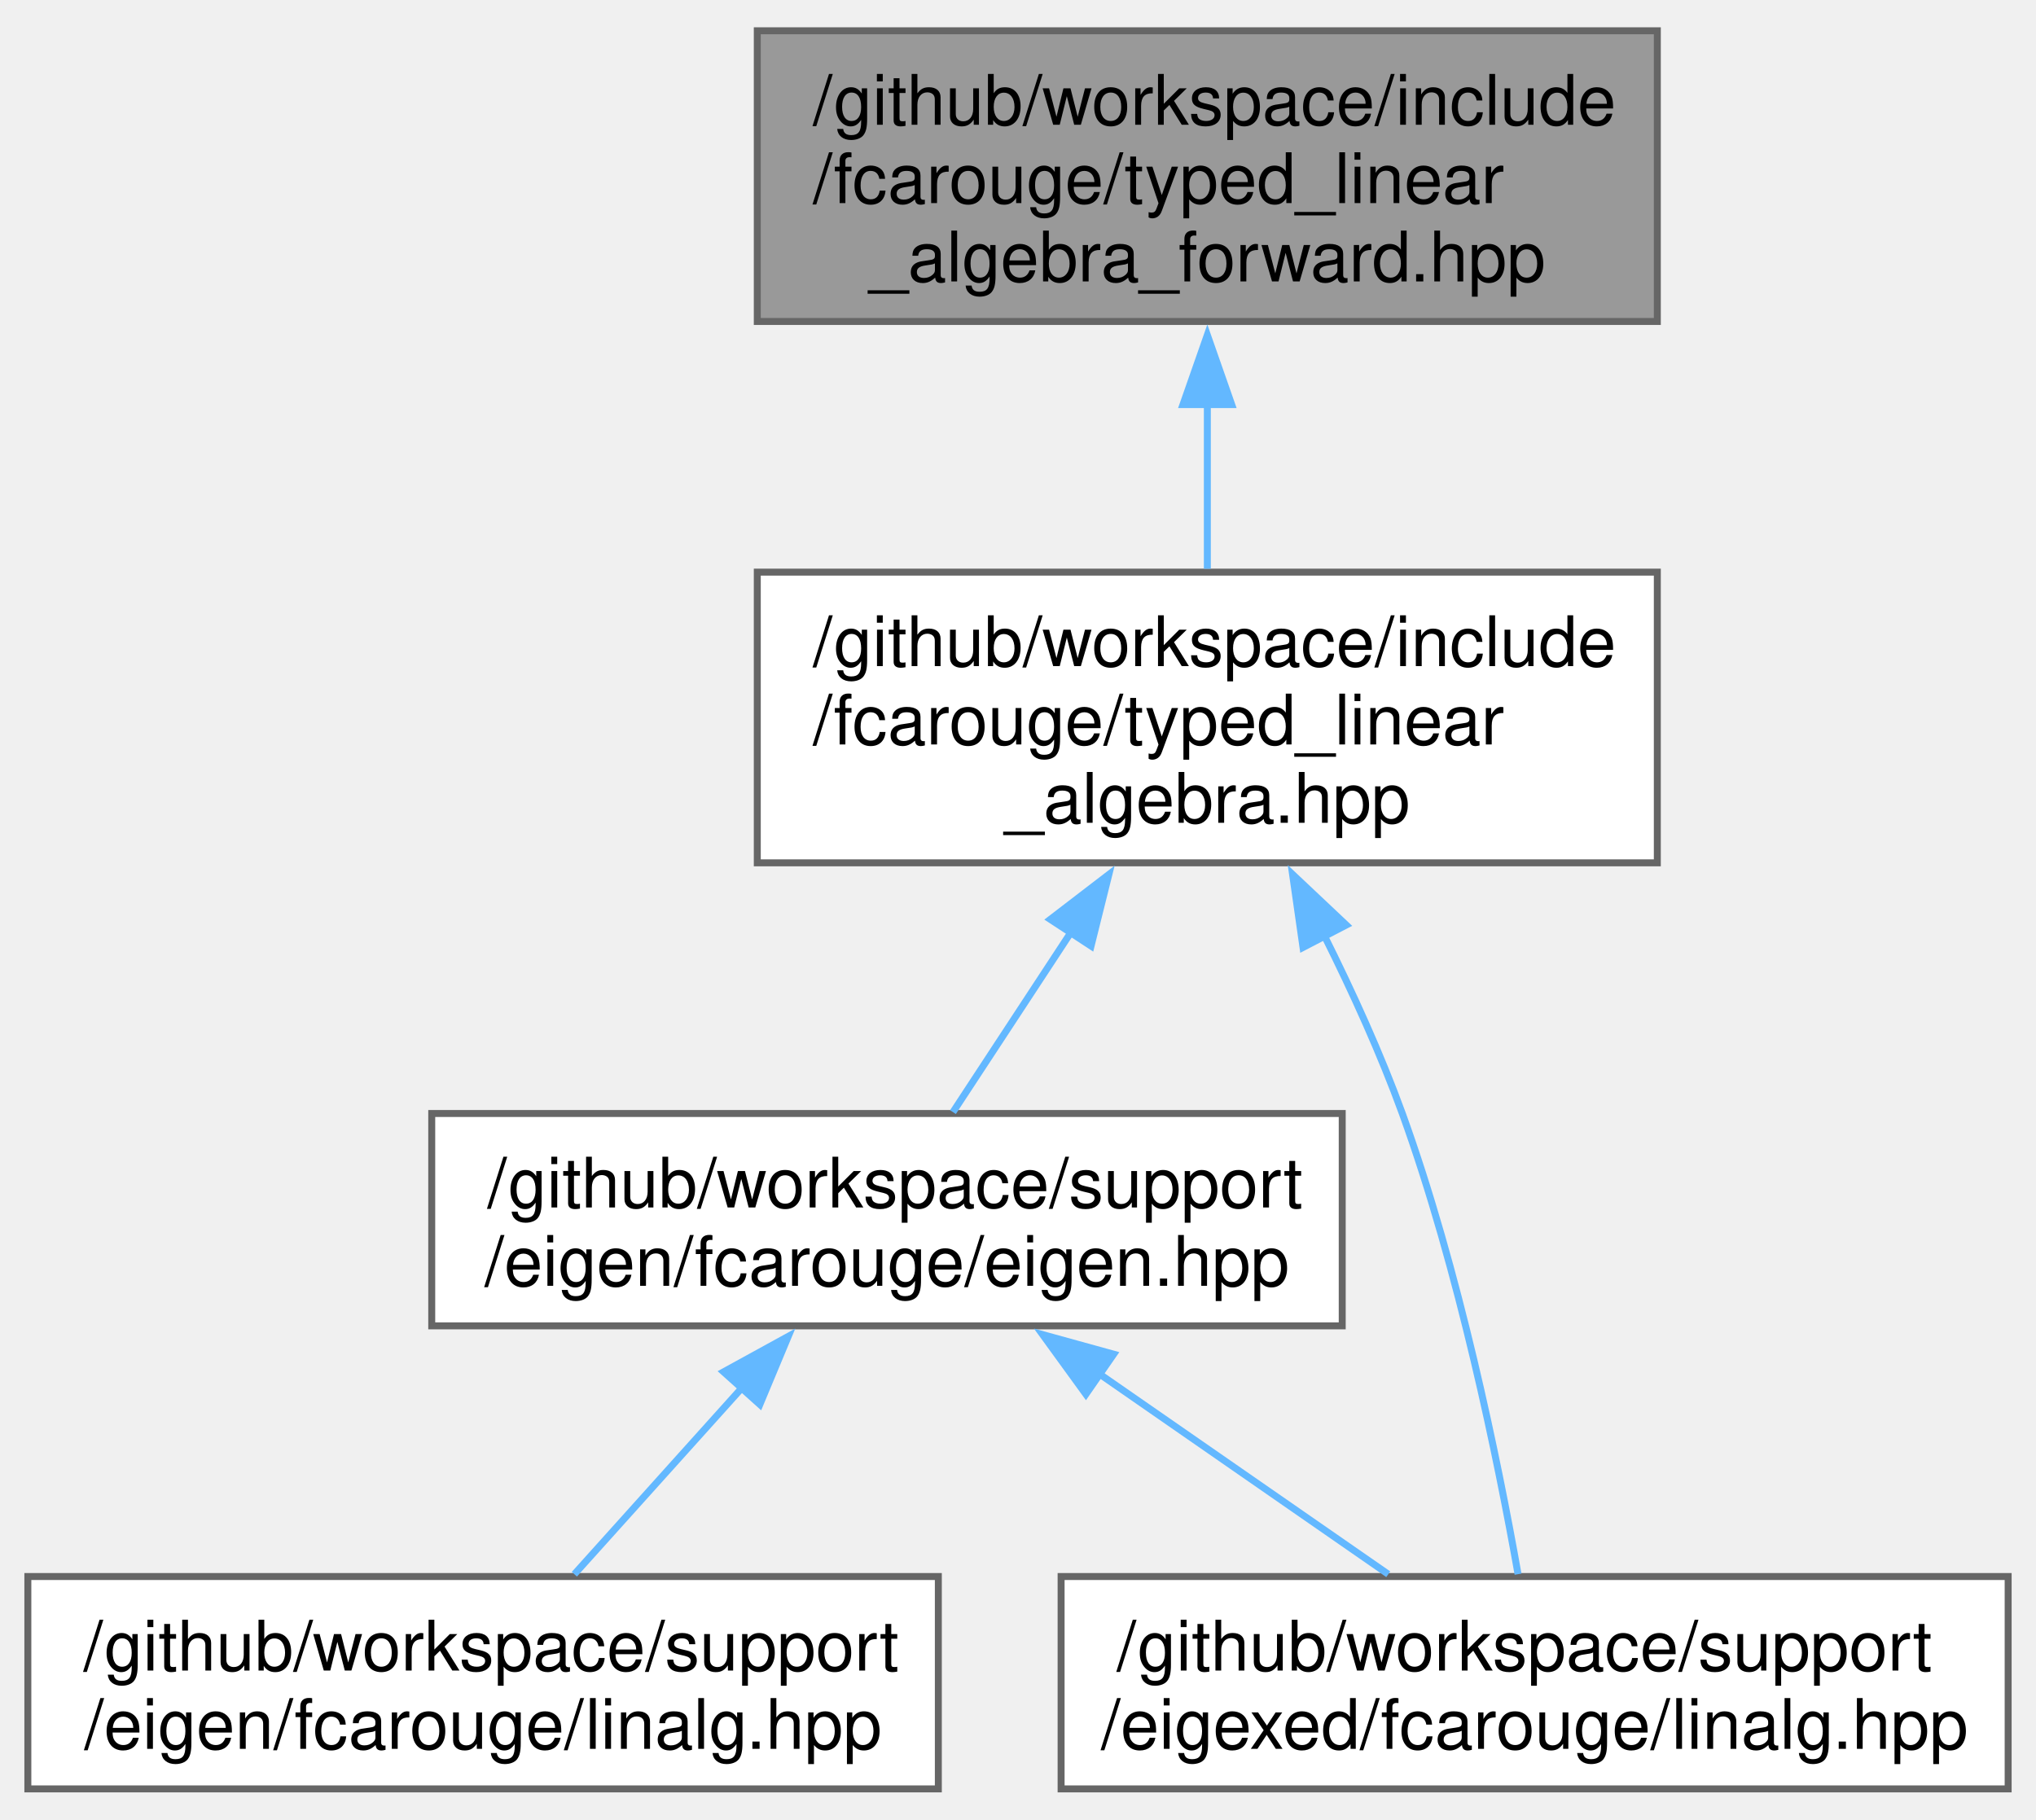
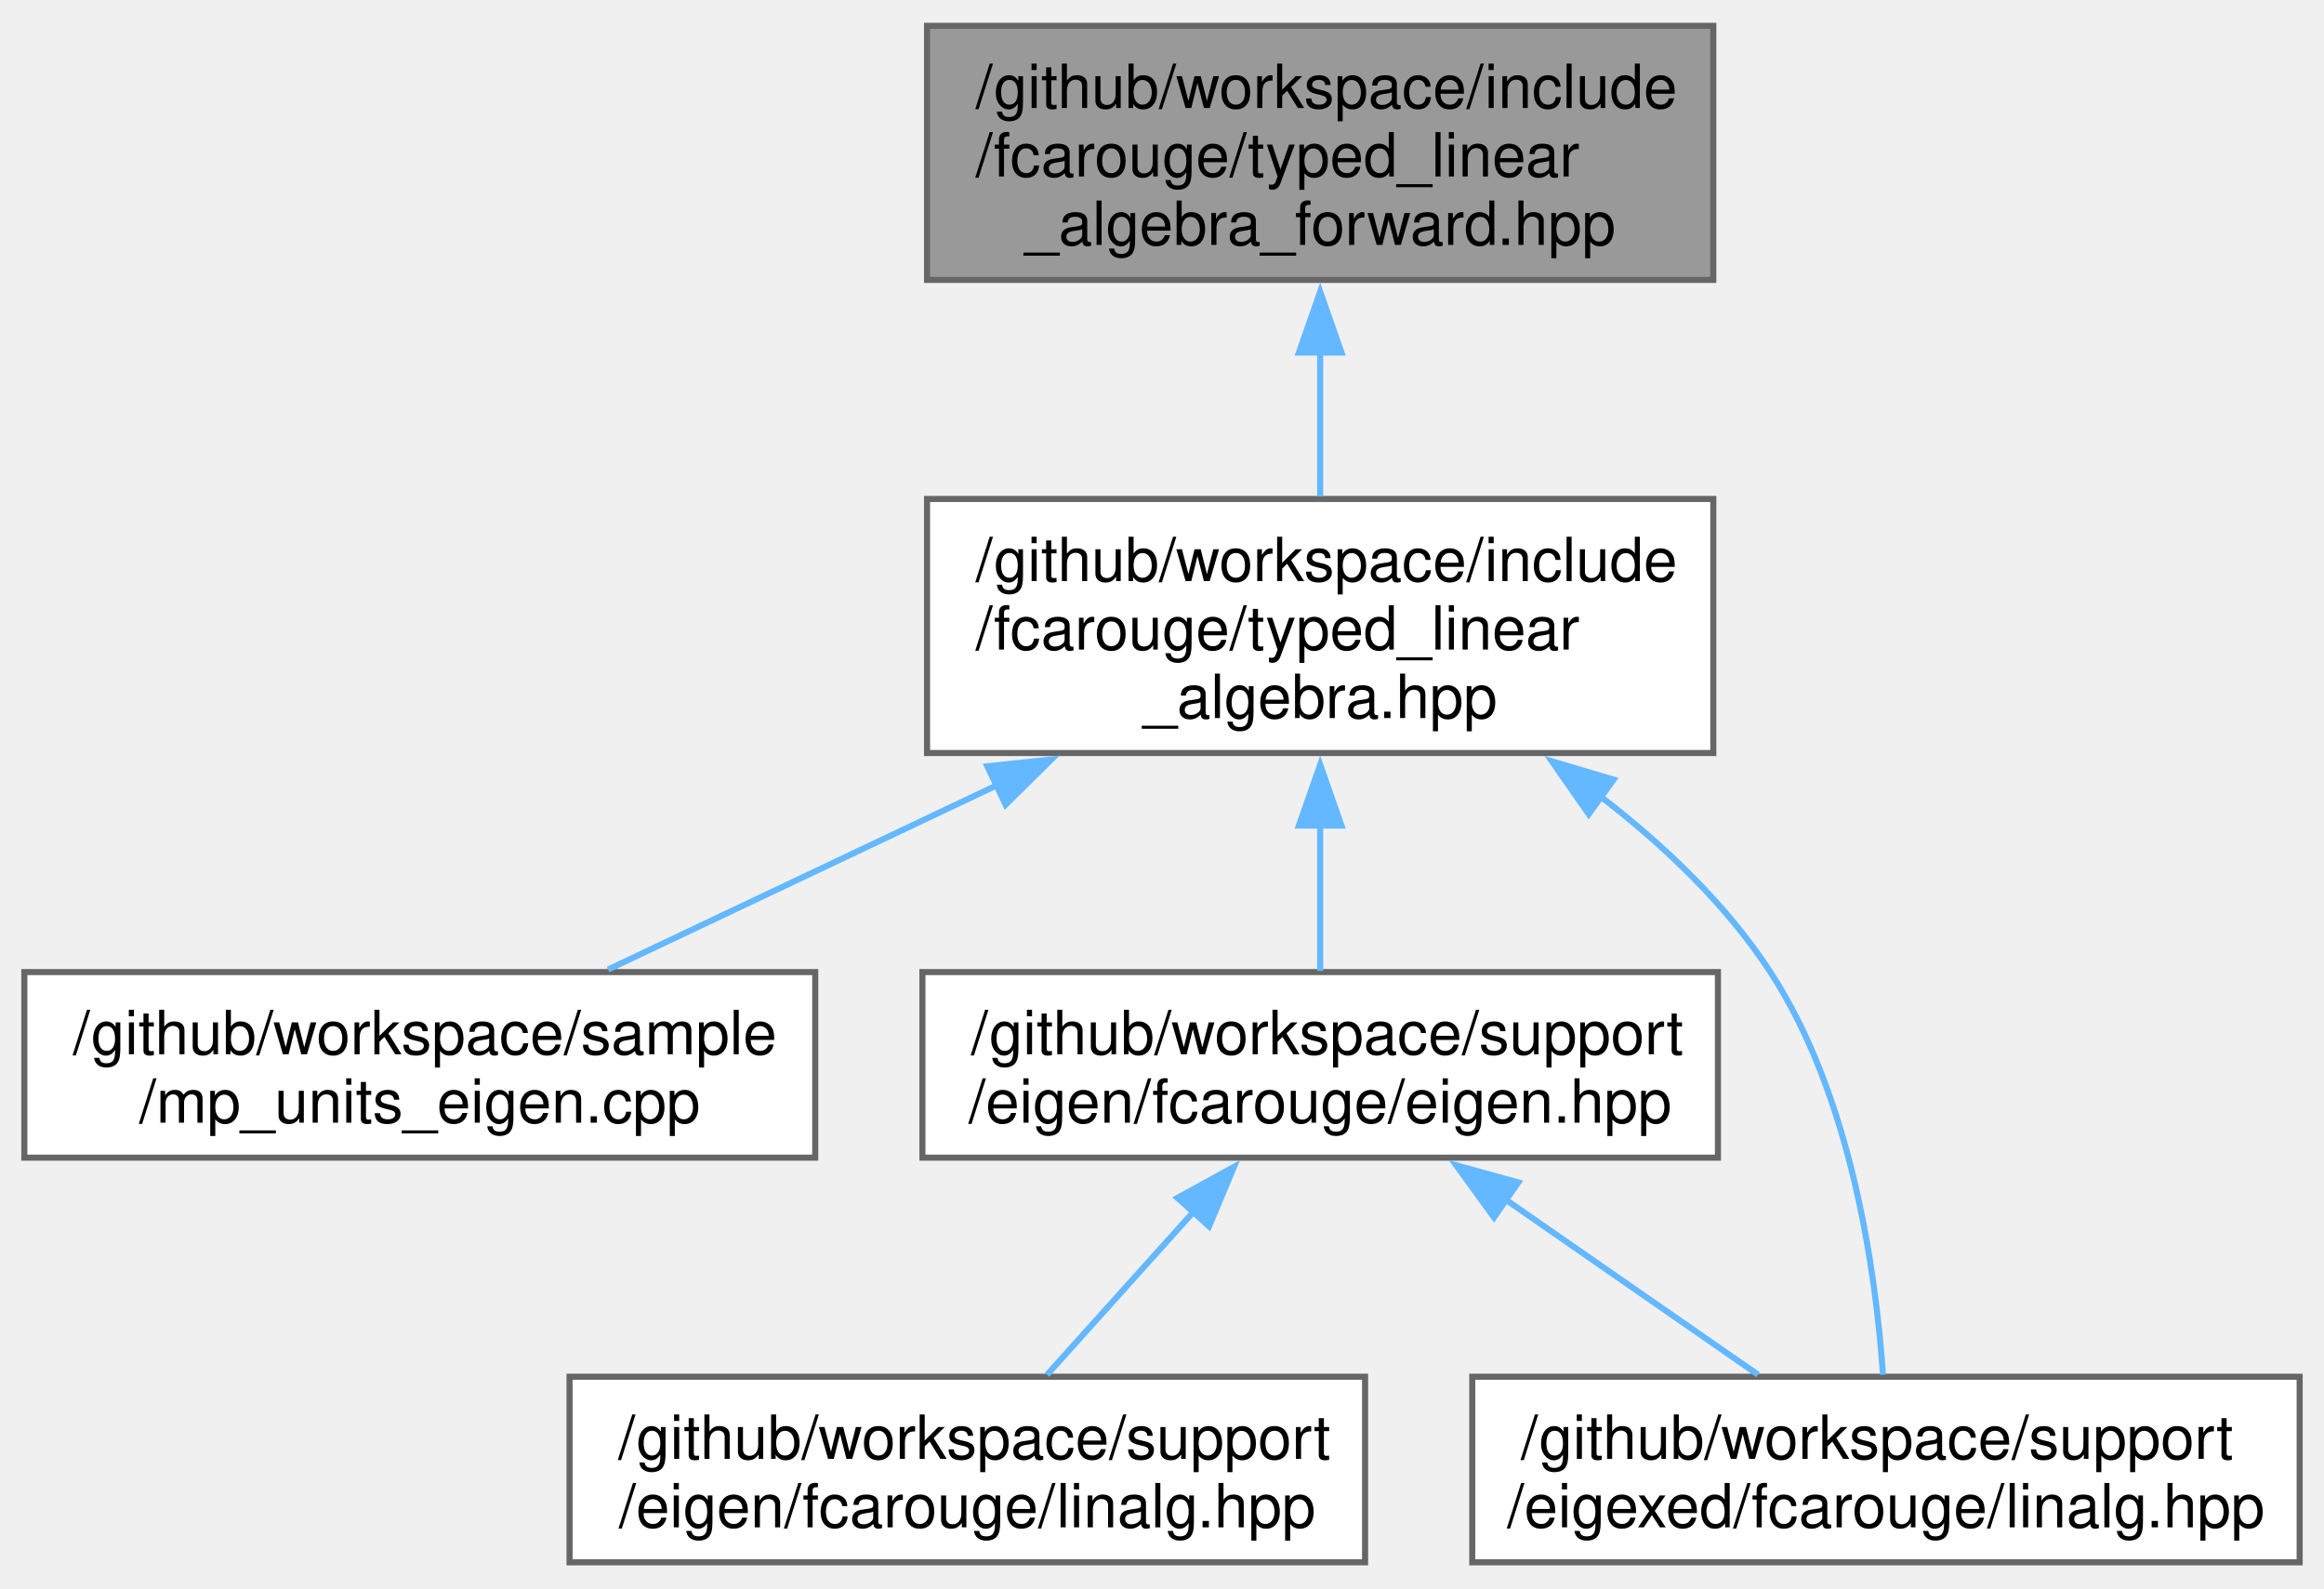
- <svg xmlns="http://www.w3.org/2000/svg" xmlns:xlink="http://www.w3.org/1999/xlink" width="292pt" height="261pt" viewBox="0.00 0.00 292.38 260.50">
+ <svg xmlns="http://www.w3.org/2000/svg" xmlns:xlink="http://www.w3.org/1999/xlink" width="382pt" height="261pt" viewBox="0.00 0.00 382.00 260.50">
  <g id="graph0" class="graph" transform="scale(1 1) rotate(0) translate(4 256.5)">
    <g id="Node000001" class="node">
      <g id="a_Node000001">
        <a xlink:title="Authoritative forward declaration header.">
-           <polygon fill="#999999" stroke="#666666" points="234,-252.5 104.75,-252.5 104.75,-210.75 234,-210.75 234,-252.5" />
-           <text text-anchor="start" x="112.75" y="-239" font-family="Helvetica,sans-Serif" font-size="10.00">/github/workspace/include</text>
-           <text text-anchor="start" x="112.75" y="-227.75" font-family="Helvetica,sans-Serif" font-size="10.00">/fcarouge/typed_linear</text>
-           <text text-anchor="middle" x="169.38" y="-216.5" font-family="Helvetica,sans-Serif" font-size="10.00">_algebra_forward.hpp</text>
+           <polygon fill="#999999" stroke="#666666" points="277.62,-252.5 148.38,-252.5 148.38,-210.75 277.62,-210.75 277.62,-252.5" />
+           <text text-anchor="start" x="156.38" y="-239" font-family="Helvetica,sans-Serif" font-size="10.00">/github/workspace/include</text>
+           <text text-anchor="start" x="156.38" y="-227.75" font-family="Helvetica,sans-Serif" font-size="10.00">/fcarouge/typed_linear</text>
+           <text text-anchor="middle" x="213" y="-216.5" font-family="Helvetica,sans-Serif" font-size="10.00">_algebra_forward.hpp</text>
        </a>
      </g>
    </g>
    <g id="Node000002" class="node">
      <g id="a_Node000002">
        <a xlink:href="typed__linear__algebra_8hpp.xhtml" target="_top" xlink:title="Typed linear algebra implementation.">
-           <polygon fill="white" stroke="#666666" points="234,-174.75 104.75,-174.75 104.75,-133 234,-133 234,-174.75" />
-           <text text-anchor="start" x="112.75" y="-161.25" font-family="Helvetica,sans-Serif" font-size="10.00">/github/workspace/include</text>
-           <text text-anchor="start" x="112.75" y="-150" font-family="Helvetica,sans-Serif" font-size="10.00">/fcarouge/typed_linear</text>
-           <text text-anchor="middle" x="169.38" y="-138.75" font-family="Helvetica,sans-Serif" font-size="10.00">_algebra.hpp</text>
+           <polygon fill="white" stroke="#666666" points="277.62,-174.75 148.38,-174.75 148.38,-133 277.62,-133 277.62,-174.75" />
+           <text text-anchor="start" x="156.38" y="-161.25" font-family="Helvetica,sans-Serif" font-size="10.00">/github/workspace/include</text>
+           <text text-anchor="start" x="156.38" y="-150" font-family="Helvetica,sans-Serif" font-size="10.00">/fcarouge/typed_linear</text>
+           <text text-anchor="middle" x="213" y="-138.75" font-family="Helvetica,sans-Serif" font-size="10.00">_algebra.hpp</text>
        </a>
      </g>
    </g>
    <g id="edge1_Node000001_Node000002" class="edge">
      <g id="a_edge1_Node000001_Node000002">
        <a xlink:title=" ">
-           <path fill="none" stroke="#63b8ff" d="M169.38,-199C169.38,-190.96 169.38,-182.54 169.38,-175.23" />
-           <polygon fill="#63b8ff" stroke="#63b8ff" points="165.88,-198.81 169.38,-208.81 172.88,-198.81 165.88,-198.81" />
+           <path fill="none" stroke="#63b8ff" d="M213,-199C213,-190.96 213,-182.54 213,-175.23" />
+           <polygon fill="#63b8ff" stroke="#63b8ff" points="209.5,-198.81 213,-208.81 216.5,-198.81 209.5,-198.81" />
        </a>
      </g>
    </g>
    <g id="Node000003" class="node">
      <g id="a_Node000003">
-         <a xlink:href="eigen_8hpp.xhtml" target="_top" xlink:title="Linear algebra facade for Eigen3 third party implementation.">
-           <polygon fill="white" stroke="#666666" points="188.75,-97 58,-97 58,-66.5 188.75,-66.5 188.75,-97" />
-           <text text-anchor="start" x="66" y="-83.5" font-family="Helvetica,sans-Serif" font-size="10.00">/github/workspace/support</text>
-           <text text-anchor="middle" x="123.38" y="-72.25" font-family="Helvetica,sans-Serif" font-size="10.00">/eigen/fcarouge/eigen.hpp</text>
+         <a xlink:href="mp__units__eigen_8cpp.xhtml" target="_top" xlink:title="Unit safe linear algebra with mp-units and Eigen.">
+           <polygon fill="white" stroke="#666666" points="130,-97 0,-97 0,-66.5 130,-66.5 130,-97" />
+           <text text-anchor="start" x="8" y="-83.5" font-family="Helvetica,sans-Serif" font-size="10.00">/github/workspace/sample</text>
+           <text text-anchor="middle" x="65" y="-72.25" font-family="Helvetica,sans-Serif" font-size="10.00">/mp_units_eigen.cpp</text>
        </a>
      </g>
    </g>
    <g id="edge2_Node000002_Node000003" class="edge">
      <g id="a_edge2_Node000002_Node000003">
        <a xlink:title=" ">
-           <path fill="none" stroke="#63b8ff" d="M149.88,-123.15C143.98,-114.17 137.78,-104.71 132.85,-97.2" />
-           <polygon fill="#63b8ff" stroke="#63b8ff" points="146.83,-124.88 155.24,-131.33 152.68,-121.05 146.83,-124.88" />
+           <path fill="none" stroke="#63b8ff" d="M159.9,-127.72C138.46,-117.56 114.46,-106.18 95.96,-97.42" />
+           <polygon fill="#63b8ff" stroke="#63b8ff" points="158.29,-130.82 168.82,-131.94 161.29,-124.5 158.29,-130.82" />
+         </a>
+       </g>
+     </g>
+     <g id="Node000004" class="node">
+       <g id="a_Node000004">
+         <a xlink:href="eigen_8hpp.xhtml" target="_top" xlink:title="Linear algebra facade for Eigen3 third party implementation.">
+           <polygon fill="white" stroke="#666666" points="278.38,-97 147.62,-97 147.62,-66.5 278.38,-66.5 278.38,-97" />
+           <text text-anchor="start" x="155.62" y="-83.5" font-family="Helvetica,sans-Serif" font-size="10.00">/github/workspace/support</text>
+           <text text-anchor="middle" x="213" y="-72.25" font-family="Helvetica,sans-Serif" font-size="10.00">/eigen/fcarouge/eigen.hpp</text>
+         </a>
+       </g>
+     </g>
+     <g id="edge3_Node000002_Node000004" class="edge">
+       <g id="a_edge3_Node000002_Node000004">
+         <a xlink:title=" ">
+           <path fill="none" stroke="#63b8ff" d="M213,-121.13C213,-112.77 213,-104.15 213,-97.2" />
+           <polygon fill="#63b8ff" stroke="#63b8ff" points="209.5,-121.08 213,-131.08 216.5,-121.08 209.5,-121.08" />
+         </a>
+       </g>
+     </g>
+     <g id="Node000006" class="node">
+       <g id="a_Node000006">
+         <a xlink:href="eigexed_2fcarouge_2linalg_8hpp.xhtml" target="_top" xlink:title="Scalar type linear algebra with Eigen implementation.">
+           <polygon fill="white" stroke="#666666" points="374,-30.5 238,-30.5 238,0 374,0 374,-30.5" />
+           <text text-anchor="start" x="246" y="-17" font-family="Helvetica,sans-Serif" font-size="10.00">/github/workspace/support</text>
+           <text text-anchor="middle" x="306" y="-5.75" font-family="Helvetica,sans-Serif" font-size="10.00">/eigexed/fcarouge/linalg.hpp</text>
+         </a>
+       </g>
+     </g>
+     <g id="edge6_Node000002_Node000006" class="edge">
+       <g id="a_edge6_Node000002_Node000006">
+         <a xlink:title=" ">
+           <path fill="none" stroke="#63b8ff" d="M259.1,-125.85C269.61,-117.76 279.79,-108.06 287,-97 300.29,-76.61 304.31,-47.95 305.51,-30.82" />
+           <polygon fill="#63b8ff" stroke="#63b8ff" points="257.14,-122.95 251.08,-131.64 261.23,-128.63 257.14,-122.95" />
        </a>
      </g>
    </g>
    <g id="Node000005" class="node">
      <g id="a_Node000005">
-         <a xlink:href="eigexed_2fcarouge_2linalg_8hpp.xhtml" target="_top" xlink:title="Scalar type linear algebra with Eigen implementation.">
-           <polygon fill="white" stroke="#666666" points="284.38,-30.5 148.38,-30.5 148.38,0 284.38,0 284.38,-30.5" />
-           <text text-anchor="start" x="156.38" y="-17" font-family="Helvetica,sans-Serif" font-size="10.00">/github/workspace/support</text>
-           <text text-anchor="middle" x="216.38" y="-5.75" font-family="Helvetica,sans-Serif" font-size="10.00">/eigexed/fcarouge/linalg.hpp</text>
+         <a xlink:href="eigen_2fcarouge_2linalg_8hpp.xhtml" target="_top" xlink:title=" ">
+           <polygon fill="white" stroke="#666666" points="220.38,-30.5 89.62,-30.5 89.62,0 220.38,0 220.38,-30.5" />
+           <text text-anchor="start" x="97.62" y="-17" font-family="Helvetica,sans-Serif" font-size="10.00">/github/workspace/support</text>
+           <text text-anchor="middle" x="155" y="-5.75" font-family="Helvetica,sans-Serif" font-size="10.00">/eigen/fcarouge/linalg.hpp</text>
        </a>
      </g>
    </g>
-     <g id="edge5_Node000002_Node000005" class="edge">
-       <g id="a_edge5_Node000002_Node000005">
+     <g id="edge4_Node000004_Node000005" class="edge">
+       <g id="a_edge4_Node000004_Node000005">
        <a xlink:title=" ">
-           <path fill="none" stroke="#63b8ff" d="M186.18,-122.54C190.24,-114.41 194.29,-105.51 197.38,-97 205.52,-74.52 211.09,-47.24 214,-30.84" />
-           <polygon fill="#63b8ff" stroke="#63b8ff" points="183.12,-120.85 181.62,-131.34 189.33,-124.07 183.12,-120.85" />
+           <path fill="none" stroke="#63b8ff" d="M192.21,-57.63C184.17,-48.69 175.22,-38.74 168.11,-30.83" />
+           <polygon fill="#63b8ff" stroke="#63b8ff" points="189.54,-59.89 198.83,-64.99 194.74,-55.21 189.54,-59.89" />
        </a>
      </g>
    </g>
-     <g id="Node000004" class="node">
-       <g id="a_Node000004">
-         <a xlink:href="eigen_2fcarouge_2linalg_8hpp.xhtml" target="_top" xlink:title=" ">
-           <polygon fill="white" stroke="#666666" points="130.75,-30.5 0,-30.5 0,0 130.75,0 130.75,-30.5" />
-           <text text-anchor="start" x="8" y="-17" font-family="Helvetica,sans-Serif" font-size="10.00">/github/workspace/support</text>
-           <text text-anchor="middle" x="65.38" y="-5.75" font-family="Helvetica,sans-Serif" font-size="10.00">/eigen/fcarouge/linalg.hpp</text>
-         </a>
-       </g>
-     </g>
-     <g id="edge3_Node000003_Node000004" class="edge">
-       <g id="a_edge3_Node000003_Node000004">
+     <g id="edge5_Node000004_Node000006" class="edge">
+       <g id="a_edge5_Node000004_Node000006">
        <a xlink:title=" ">
-           <path fill="none" stroke="#63b8ff" d="M102.58,-57.63C94.55,-48.69 85.59,-38.74 78.48,-30.83" />
-           <polygon fill="#63b8ff" stroke="#63b8ff" points="99.91,-59.89 109.2,-64.99 105.12,-55.21 99.91,-59.89" />
-         </a>
-       </g>
-     </g>
-     <g id="edge4_Node000003_Node000005" class="edge">
-       <g id="a_edge4_Node000003_Node000005">
-         <a xlink:title=" ">
-           <path fill="none" stroke="#63b8ff" d="M153.92,-59.57C167.49,-50.16 183.12,-39.31 195.36,-30.83" />
-           <polygon fill="#63b8ff" stroke="#63b8ff" points="151.94,-56.68 145.72,-65.25 155.93,-62.43 151.94,-56.68" />
+           <path fill="none" stroke="#63b8ff" d="M243.54,-59.57C257.11,-50.16 272.75,-39.31 284.98,-30.83" />
+           <polygon fill="#63b8ff" stroke="#63b8ff" points="241.57,-56.68 235.35,-65.25 245.56,-62.43 241.57,-56.68" />
        </a>
      </g>
    </g>
  </g>
</svg>
